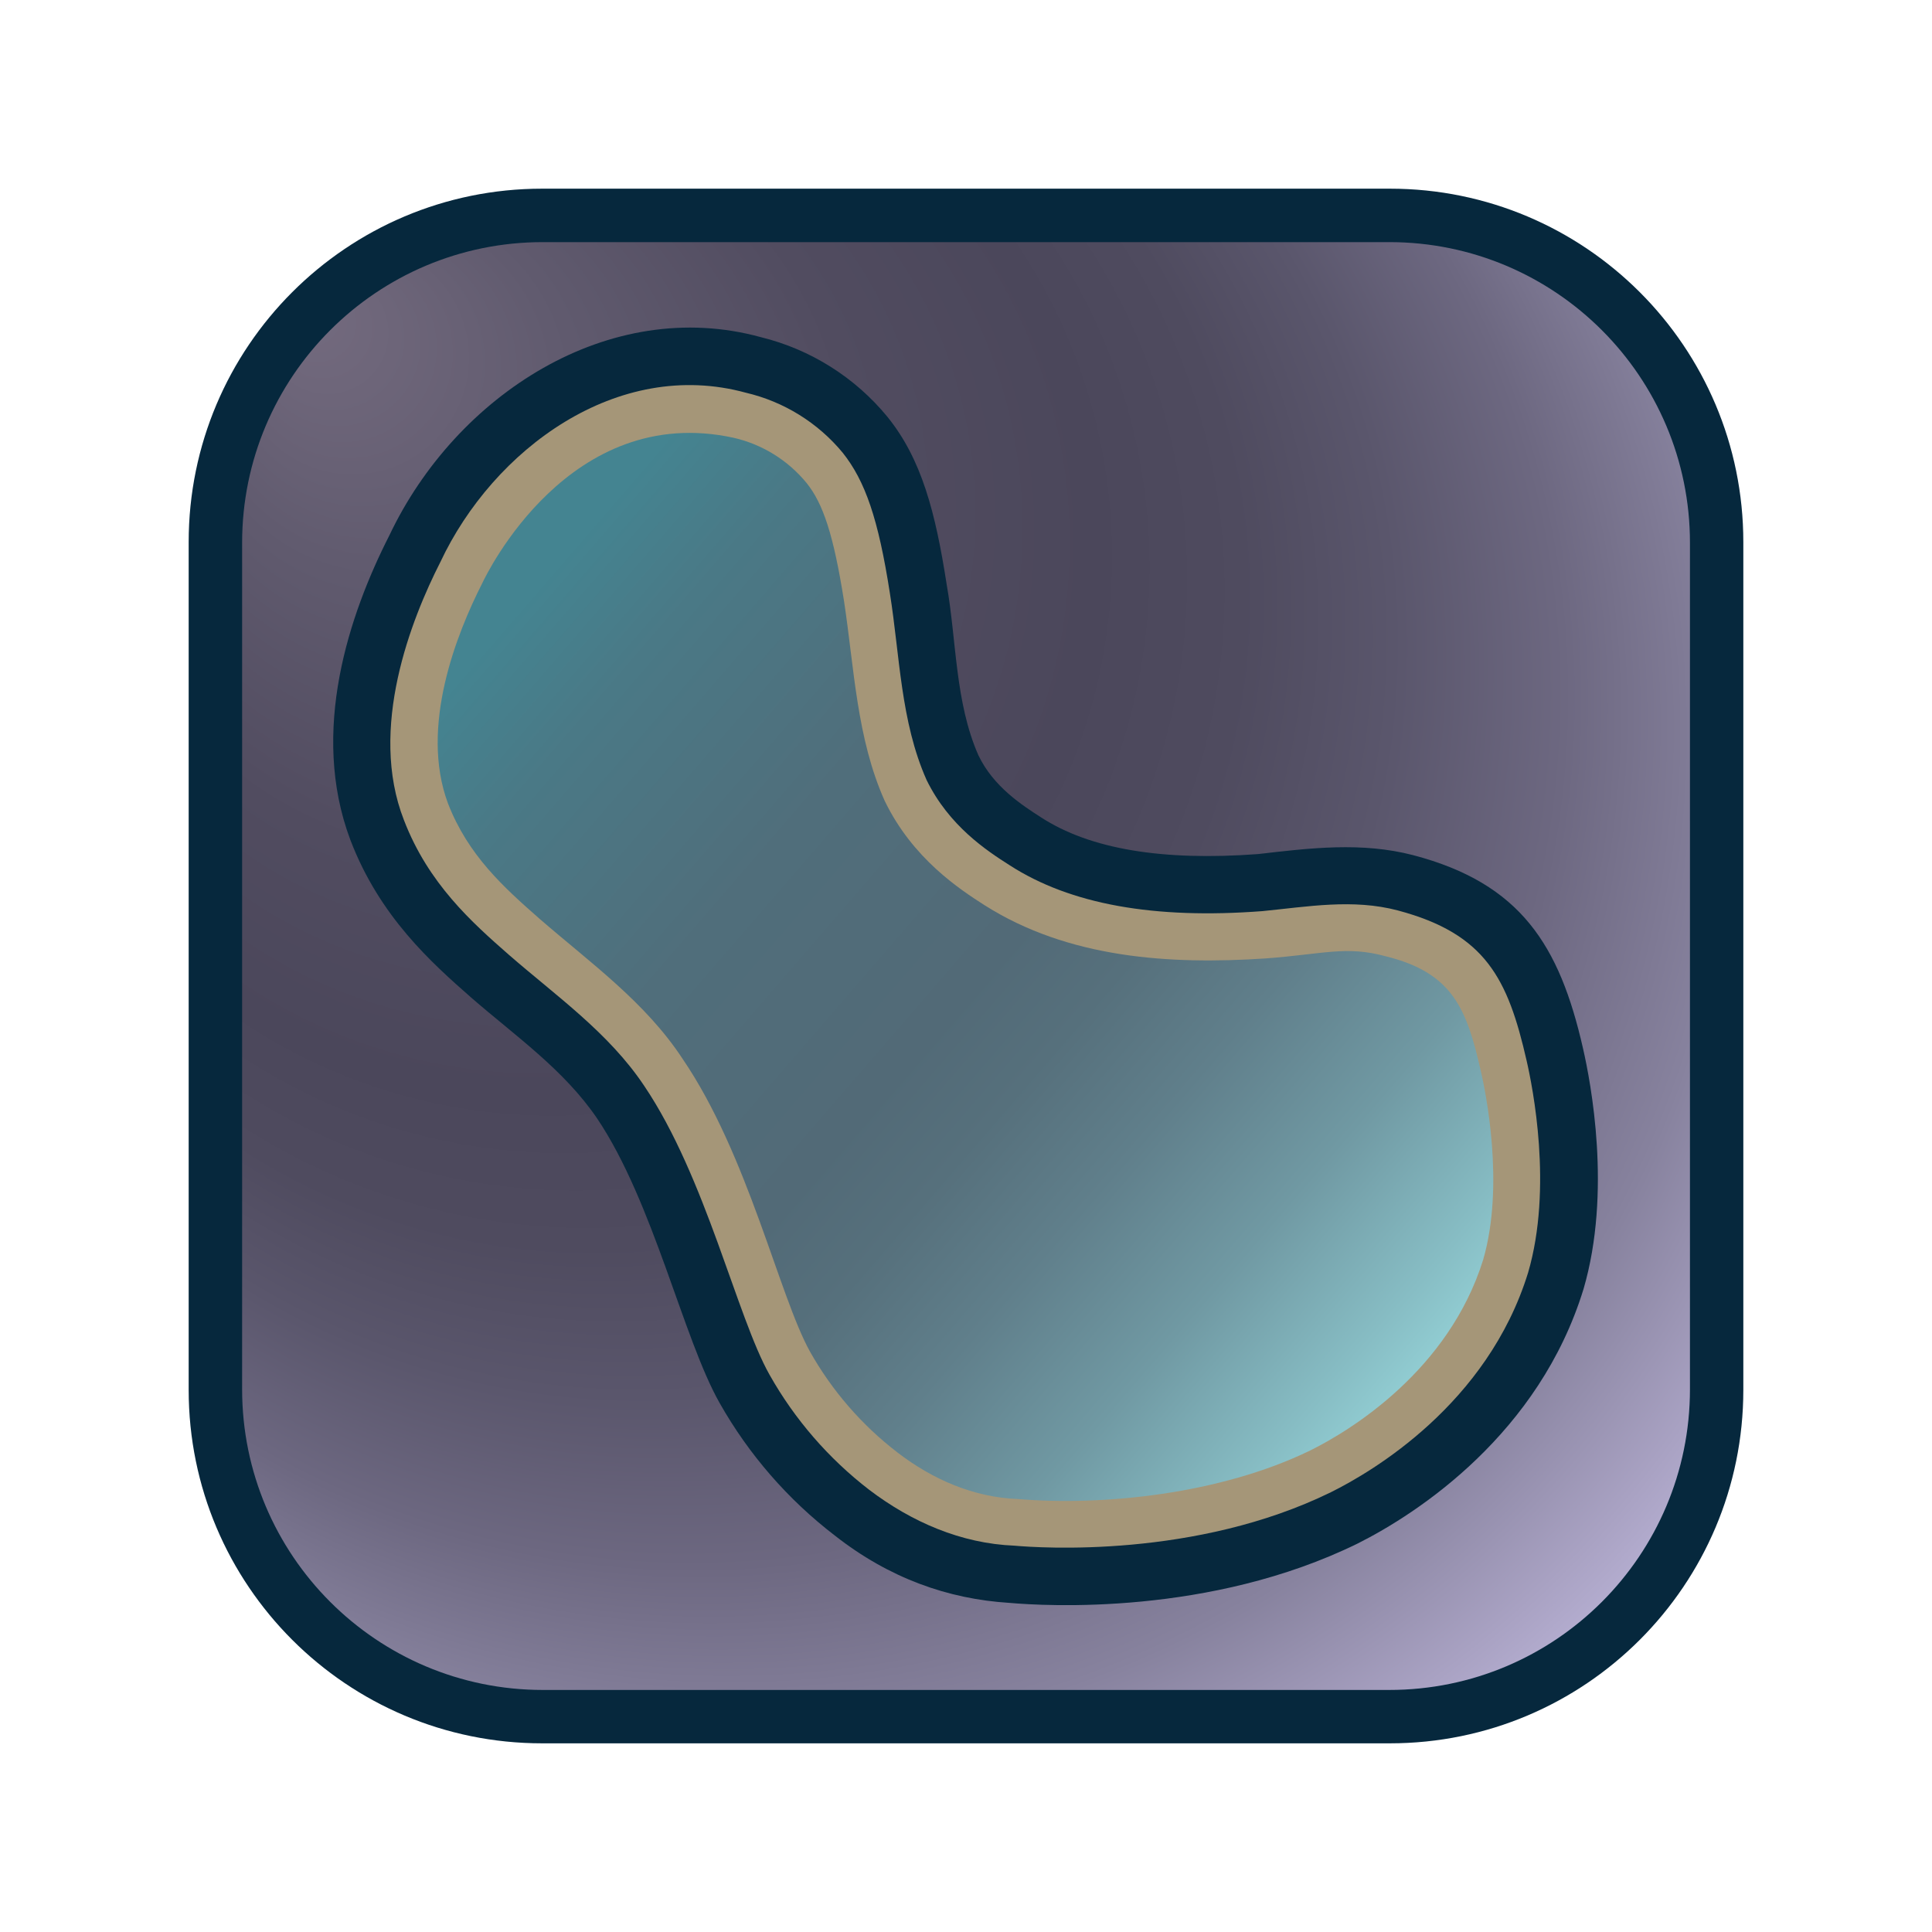
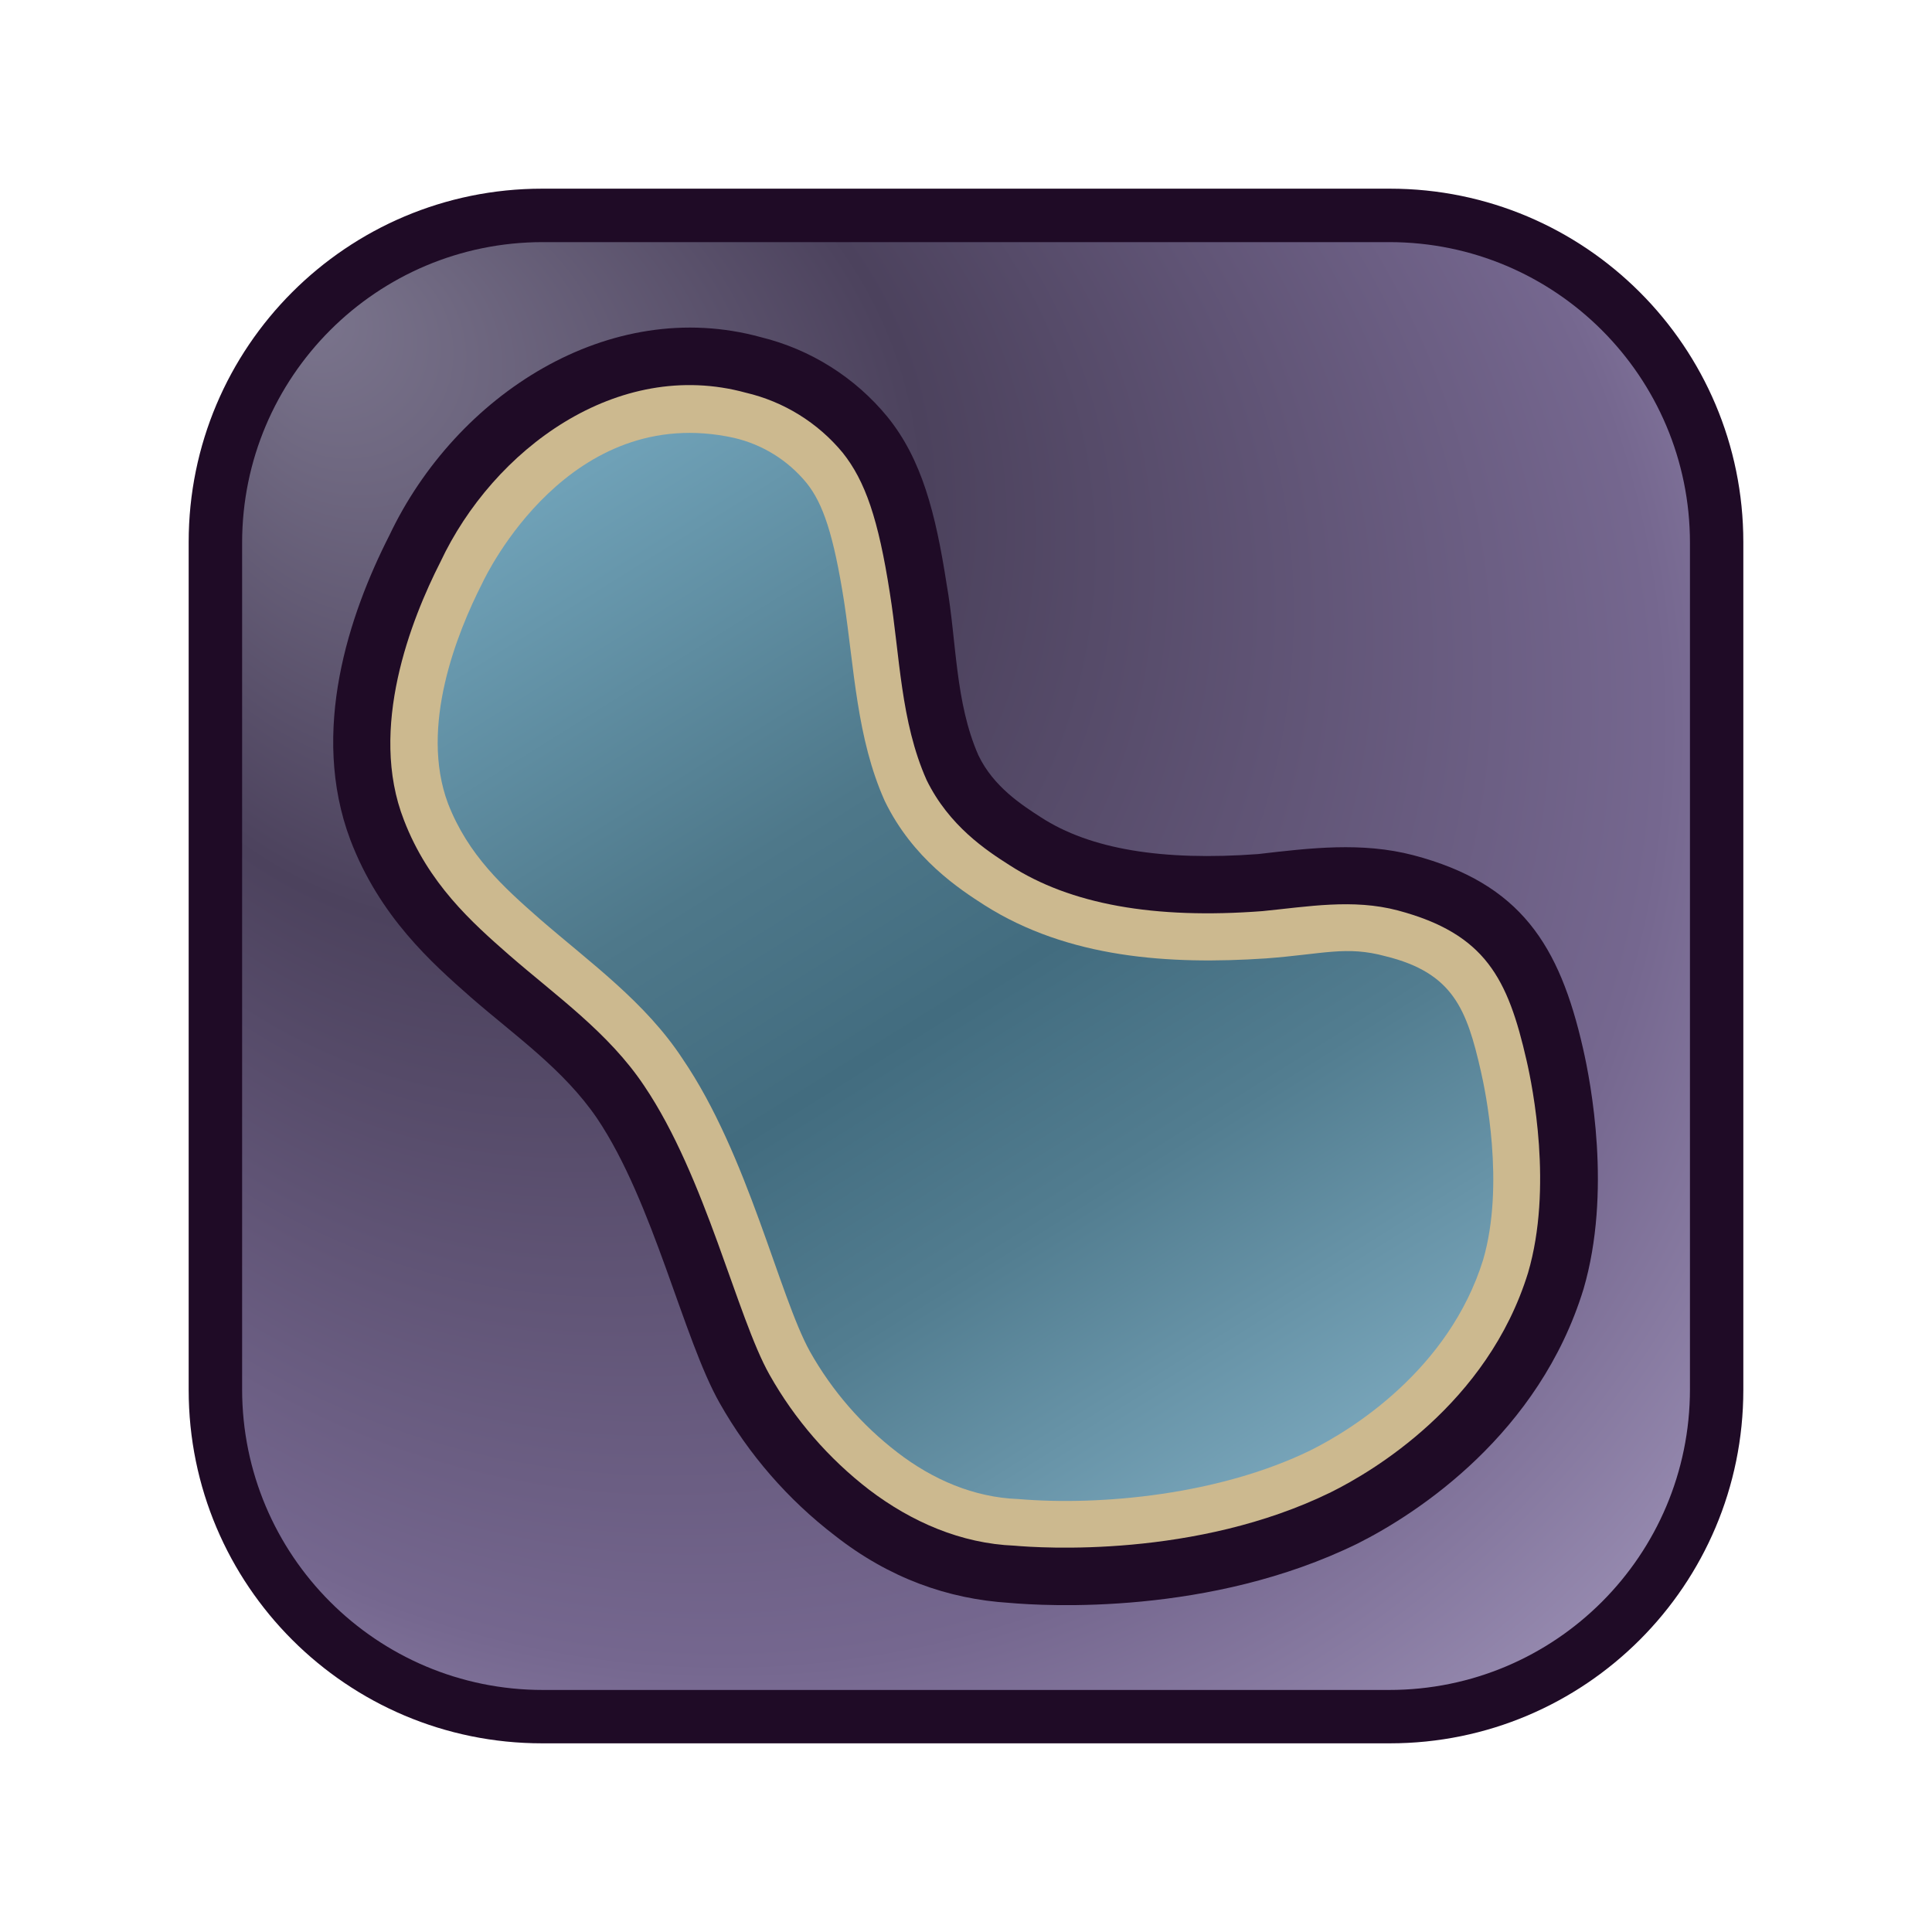
<svg xmlns="http://www.w3.org/2000/svg" width="1024" height="1024" viewBox="0 0 207.1 207.1" version="1.1" id="svg22">
  <defs id="defs19">
    <style id="style1">
      .a {
        fill: #06283d;
      }

      .b {
        fill: url(#a);
      }

      .c {
        fill: #a59678;
      }

      .d {
        fill: url(#b);
      }
    </style>
    <radialGradient id="a" cx="103.55" cy="103.55" fx="14.832" fy="15.613" r="196.89" gradientUnits="userSpaceOnUse" gradientTransform="translate(-4.7683716e-6)">
-       <stop offset="0" stop-color="#746b7f" id="stop1" />
-       <stop offset="0.12" stop-color="#615b6f" id="stop2" />
-       <stop offset="0.26" stop-color="#514c60" id="stop3" />
-       <stop offset="0.37" stop-color="#4b475b" id="stop4" />
-       <stop offset="0.44" stop-color="#4f4b5f" id="stop5" />
-       <stop offset="0.51" stop-color="#5a566c" id="stop6" />
-       <stop offset="0.59" stop-color="#6d6881" id="stop7" />
-       <stop offset="0.67" stop-color="#87829e" id="stop8" />
-       <stop offset="0.74" stop-color="#a9a2c3" id="stop9" />
-       <stop offset="0.78" stop-color="#bcb5d9" id="stop10" />
+       <stop offset="0" stop-color="#746b7f" id="stop1" style="stop-color:#7b758d;stop-opacity:1;" />
+       <stop offset="0.292" stop-color="#4b475b" id="stop4" style="stop-color:#4c425d;stop-opacity:1;" />
+       <stop offset="0.635" stop-color="#4b475b" id="stop13" style="stop-color:#75678f;stop-opacity:1;" />
+       <stop offset="0.852" stop-color="#bcb5d9" id="stop10" style="stop-color:#aba0c4;stop-opacity:1;" />
    </radialGradient>
-     <linearGradient id="b" x1="38.31" y1="53.82" x2="165.6" y2="163.88" gradientUnits="userSpaceOnUse">
-       <stop offset="0.05" stop-color="#448491" id="stop11" />
-       <stop offset="0.15" stop-color="#4a7986" id="stop12" />
-       <stop offset="0.33" stop-color="#506e7b" id="stop13" />
-       <stop offset="0.52" stop-color="#526a77" id="stop14" />
-       <stop offset="0.6" stop-color="#56707c" id="stop15" />
-       <stop offset="0.7" stop-color="#607f8b" id="stop16" />
-       <stop offset="0.82" stop-color="#7099a3" id="stop17" />
-       <stop offset="0.94" stop-color="#87bdc4" id="stop18" />
-       <stop offset="1" stop-color="#94d1d6" id="stop19" />
+     <linearGradient id="b" x1="57.369" y1="37.498" x2="146.541" y2="180.202" gradientUnits="userSpaceOnUse">
+       <stop offset="0" stop-color="#448491" id="stop11" style="stop-color:#6fa1b7;stop-opacity:1;" />
+       <stop offset="0.329" stop-color="#526a77" id="stop14" style="stop-color:#4e788a;stop-opacity:1;" />
+       <stop offset="0.513" stop-color="#526a77" id="stop2" style="stop-color:#426c7f;stop-opacity:1;" />
+       <stop offset="0.698" stop-color="#526a77" id="stop12" style="stop-color:#527d90;stop-opacity:1;" />
+       <stop offset="1" stop-color="#94d1d6" id="stop19" style="stop-color:#7ca9be;stop-opacity:1;" />
    </linearGradient>
    <radialGradient id="a-5" cx="103.55" cy="103.55" fx="14.832" fy="15.613" r="196.89" gradientUnits="userSpaceOnUse" gradientTransform="translate(117.0395,-39.54221)">
      <stop offset="0" stop-color="#746b7f" id="stop1-2" />
      <stop offset="0.12" stop-color="#615b6f" id="stop2-7" />
      <stop offset="0.26" stop-color="#514c60" id="stop3-6" />
      <stop offset="0.37" stop-color="#4b475b" id="stop4-1" />
      <stop offset="0.44" stop-color="#4f4b5f" id="stop5-4" />
      <stop offset="0.51" stop-color="#5a566c" id="stop6-2" />
      <stop offset="0.59" stop-color="#6d6881" id="stop7-3" />
      <stop offset="0.67" stop-color="#87829e" id="stop8-2" />
      <stop offset="0.74" stop-color="#a9a2c3" id="stop9-2" />
      <stop offset="0.78" stop-color="#bcb5d9" id="stop10-1" />
    </radialGradient>
  </defs>
  <g id="g22" transform="matrix(0.8046875,0,0,0.8046875,20.22461,20.22461)">
-     <rect class="b" x="4.6601943e-07" y="4.6601943e-07" width="207.1" height="207.1" rx="47.084" id="rect20-8" style="fill:#06283d;fill-opacity:1;stroke-width:1.074" />
+     <rect class="b" x="4.6601943e-07" y="4.6601943e-07" width="207.1" height="207.1" rx="47.084" id="rect20-8" style="fill:#1f0b26;fill-opacity:1;stroke-width:1.074" />
    <rect class="b" x="7.12" y="7.12" width="192.87" height="192.87" rx="40.058" id="rect20" style="fill:url(#a)" />
    <g id="g32" transform="translate(-3.971458)">
-       <path class="a" d="M 113.3,188.39 C 105.134,187.879 97.294,185.107 90.06,179.43 83.803,174.634 78.578,168.624 74.7,161.76 69.864,153.235 65.883,135.009 58.39,123.87 53.957,117.347 47.467,112.858 41.61,107.76 36.341,103.13 29.408,96.976 25.51,86.75 20.071,72.297 25.365,56.68 30.7,46.2 39.581,27.46 60.012,14.234 80.19,19.78 c 6.623,1.624 12.542,5.35 16.87,10.62 4.56,5.64 6.4,12.73 7.89,22.34 1.329,7.54 1.102,15.641 4.22,22.73 2,4.2 5.82,6.65 8.33,8.27 6.546,4.251 16.163,5.841 28.93,4.9 6.941,-0.805 13.812,-1.642 20.68,0.15 14.336,3.772 19.477,12.037 22.59,25.67 1.072,4.652 3.85,19.226 0.09,32.1 -5.9,19.268 -22.005,29.871 -30.11,33.93 -19.643,9.633 -41.622,8.323 -46.38,7.9 z" id="path20" />
-       <path class="c" d="m 113.98,180.77 c -7.124,-0.284 -13.718,-3.166 -19.35,-7.44 C 89.219,169.164 84.702,163.95 81.35,158 77.001,150.303 72.871,131.682 64.65,119.51 59.921,112.423 52.946,107.561 46.63,102.06 41.686,97.729 35.903,92.577 32.65,84.12 27.866,71.917 33.609,57.382 37.5,49.74 44.553,34.718 61.08,22.493 78.19,27.18 c 5.062,1.184 9.597,3.994 12.91,8 3,3.77 4.75,8.84 6.28,18.7 1.332,8.324 1.421,17.095 4.89,24.89 3,6.13 8,9.41 11.07,11.36 8.074,5.215 19.263,7.207 33.66,6.11 6.048,-0.593 12.062,-1.676 18.05,-0.09 11.686,3.111 14.659,9.086 17.15,20 0.812,3.519 3.503,16.954 0.2,28.25 -5.414,17.539 -20.813,26.538 -26.23,29.23 -18.03,8.854 -38.831,7.44 -42.19,7.14 z" id="path21" />
+       <path class="a" d="M 113.3,188.39 C 105.134,187.879 97.294,185.107 90.06,179.43 83.803,174.634 78.578,168.624 74.7,161.76 69.864,153.235 65.883,135.009 58.39,123.87 53.957,117.347 47.467,112.858 41.61,107.76 36.341,103.13 29.408,96.976 25.51,86.75 20.071,72.297 25.365,56.68 30.7,46.2 39.581,27.46 60.012,14.234 80.19,19.78 c 6.623,1.624 12.542,5.35 16.87,10.62 4.56,5.64 6.4,12.73 7.89,22.34 1.329,7.54 1.102,15.641 4.22,22.73 2,4.2 5.82,6.65 8.33,8.27 6.546,4.251 16.163,5.841 28.93,4.9 6.941,-0.805 13.812,-1.642 20.68,0.15 14.336,3.772 19.477,12.037 22.59,25.67 1.072,4.652 3.85,19.226 0.09,32.1 -5.9,19.268 -22.005,29.871 -30.11,33.93 -19.643,9.633 -41.622,8.323 -46.38,7.9 z" id="path20" style="fill:#1f0b26;fill-opacity:1" />
+       <path class="c" d="m 113.98,180.77 c -7.124,-0.284 -13.718,-3.166 -19.35,-7.44 C 89.219,169.164 84.702,163.95 81.35,158 77.001,150.303 72.871,131.682 64.65,119.51 59.921,112.423 52.946,107.561 46.63,102.06 41.686,97.729 35.903,92.577 32.65,84.12 27.866,71.917 33.609,57.382 37.5,49.74 44.553,34.718 61.08,22.493 78.19,27.18 c 5.062,1.184 9.597,3.994 12.91,8 3,3.77 4.75,8.84 6.28,18.7 1.332,8.324 1.421,17.095 4.89,24.89 3,6.13 8,9.41 11.07,11.36 8.074,5.215 19.263,7.207 33.66,6.11 6.048,-0.593 12.062,-1.676 18.05,-0.09 11.686,3.111 14.659,9.086 17.15,20 0.812,3.519 3.503,16.954 0.2,28.25 -5.414,17.539 -20.813,26.538 -26.23,29.23 -18.03,8.854 -38.831,7.44 -42.19,7.14 z" id="path21" style="fill:#ccb98f;fill-opacity:1" />
      <path class="d" d="m 76.59,33.19 c 3.801,0.875 7.205,2.985 9.68,6 2.23,2.75 3.62,7 5,15.73 1.366,8.951 1.678,18.282 5.43,26.65 3.73,7.7 10,11.77 13.29,13.88 11.163,7.073 24.616,7.944 37.47,7.09 7.67,-0.57 10.71,-1.72 15.95,-0.29 9.008,2.211 10.826,7.08 12.7,15.33 0.583,2.512 3.224,15.082 0.3,25.11 -4.566,14.666 -17.547,22.684 -23.04,25.4 -12.004,5.849 -27.727,7.408 -38.87,6.47 -5.941,-0.215 -11.426,-2.605 -16.1,-6.2 -4.754,-3.647 -8.72,-8.219 -11.66,-13.44 -4.114,-7.405 -8.226,-26.174 -16.97,-39 -4.95,-7.552 -12.289,-12.795 -19,-18.61 C 45.903,93.042 41.189,88.793 38.51,81.88 34.713,71.692 39.674,59.242 43.09,52.54 43.629,51.389 54.69,28.397 76.59,33.19 Z" id="path22" style="fill:url(#b)" />
    </g>
  </g>
</svg>
